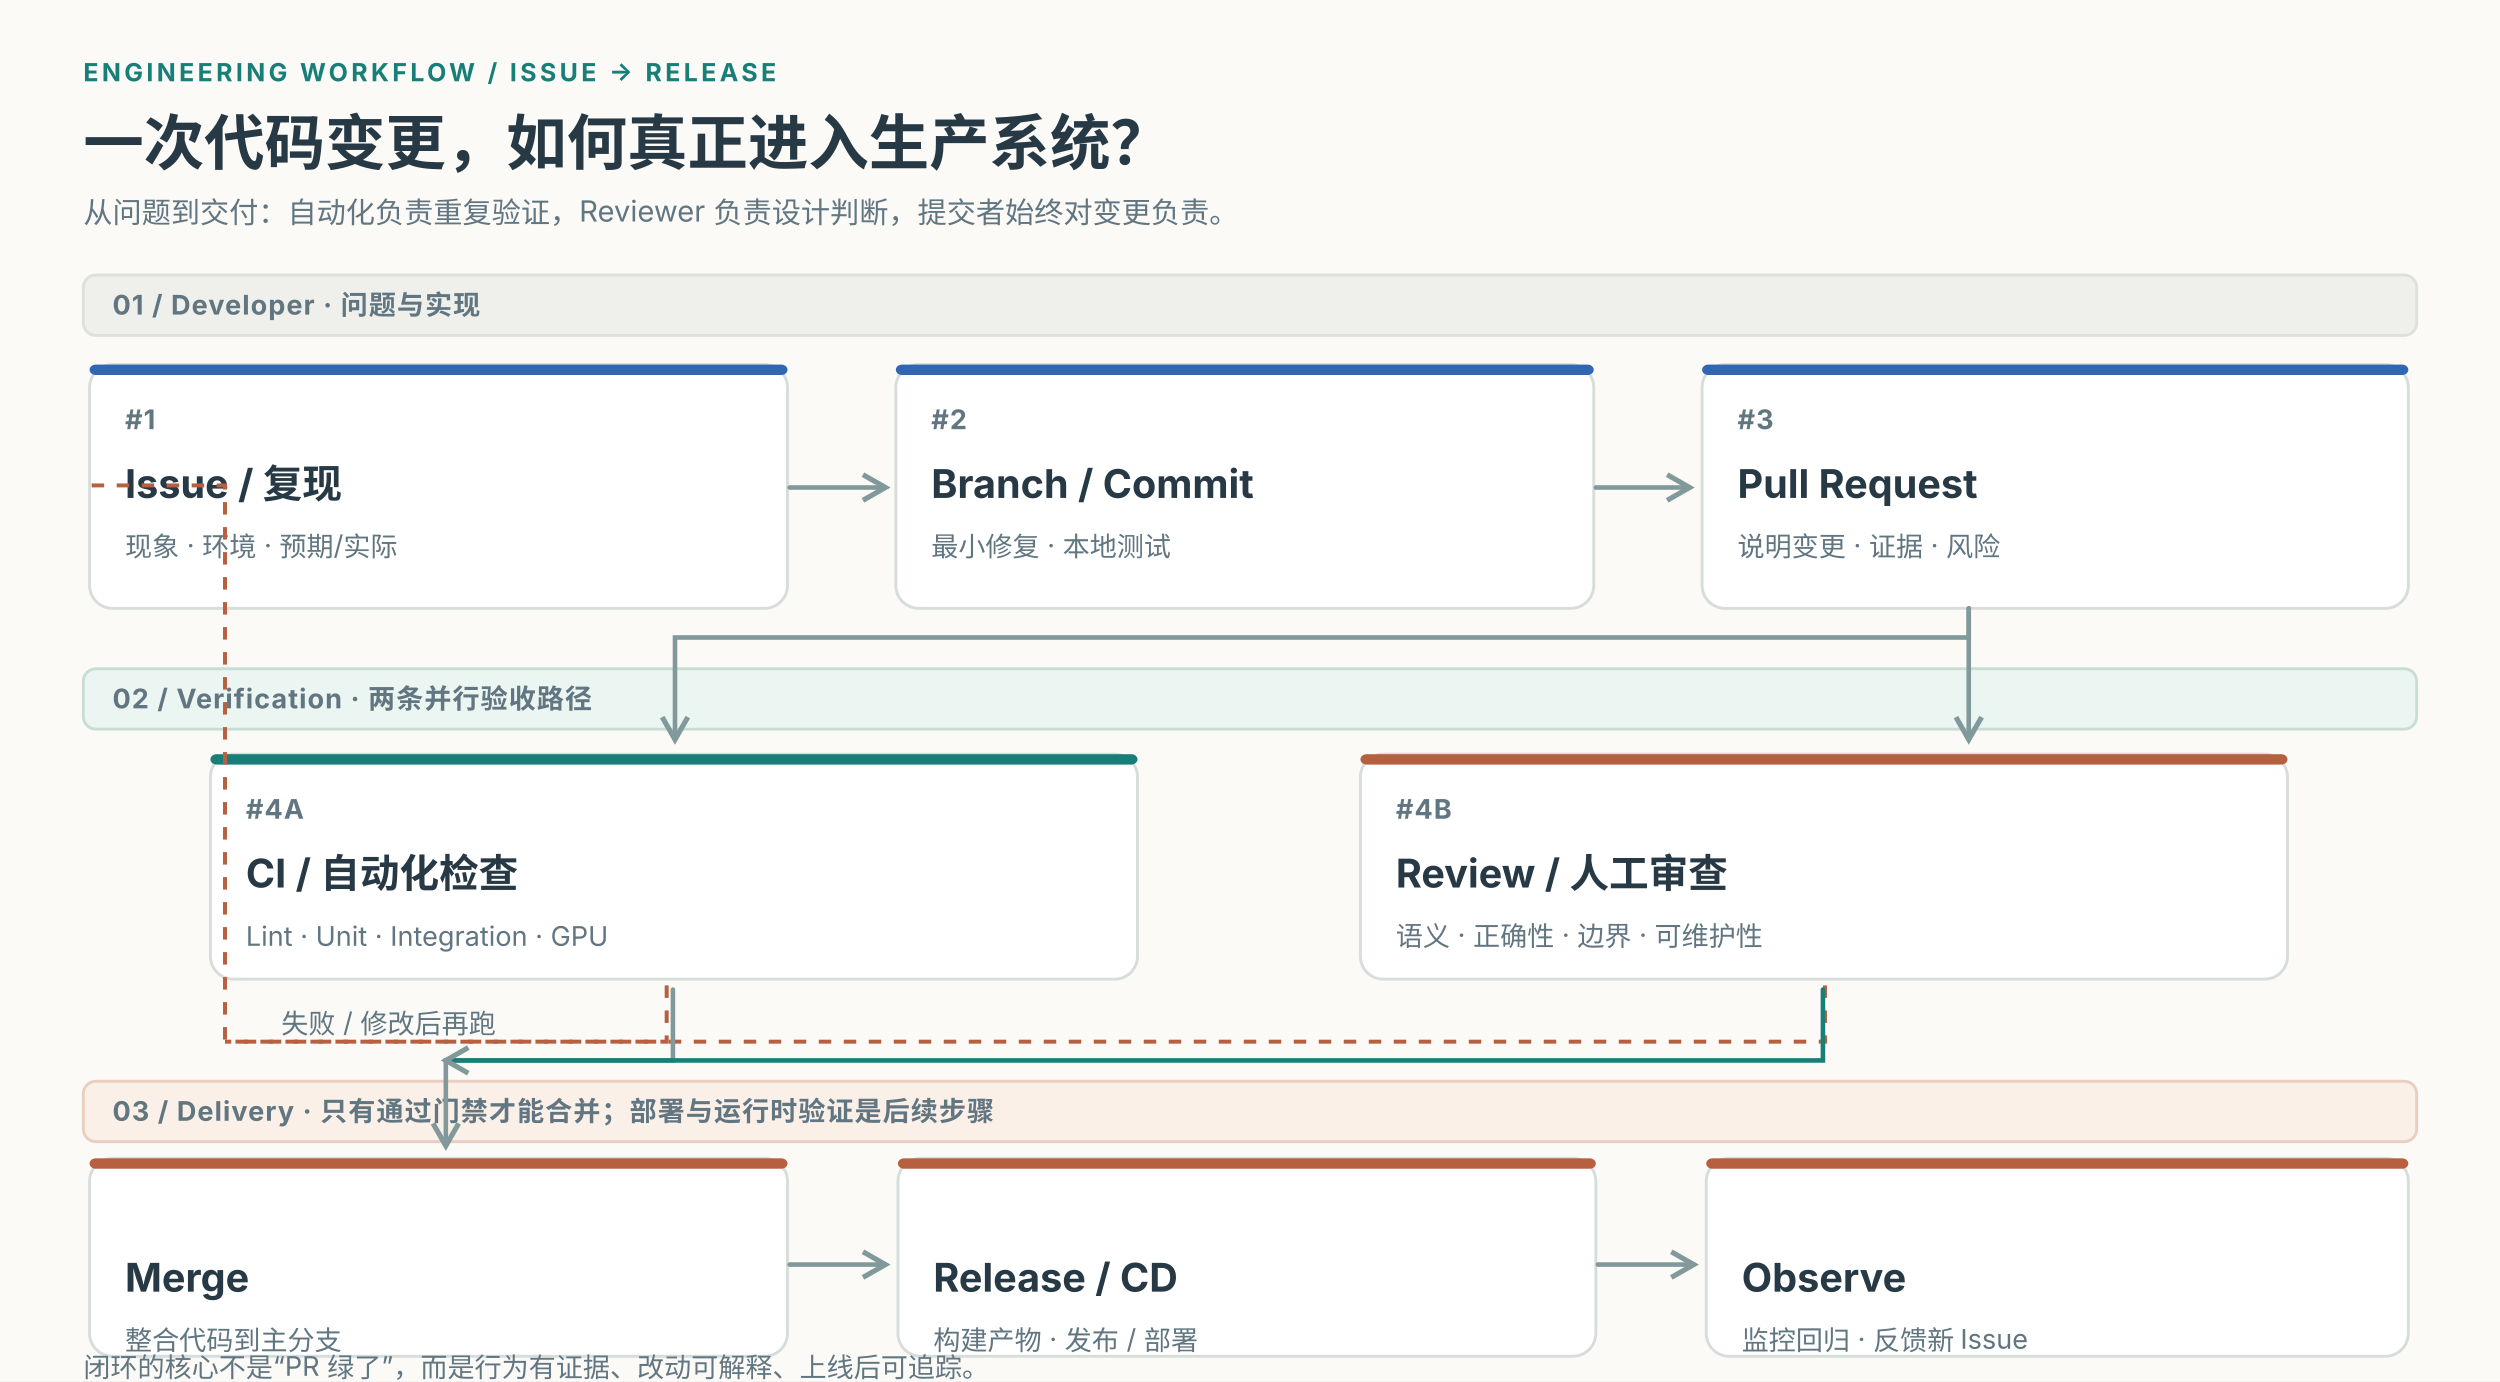
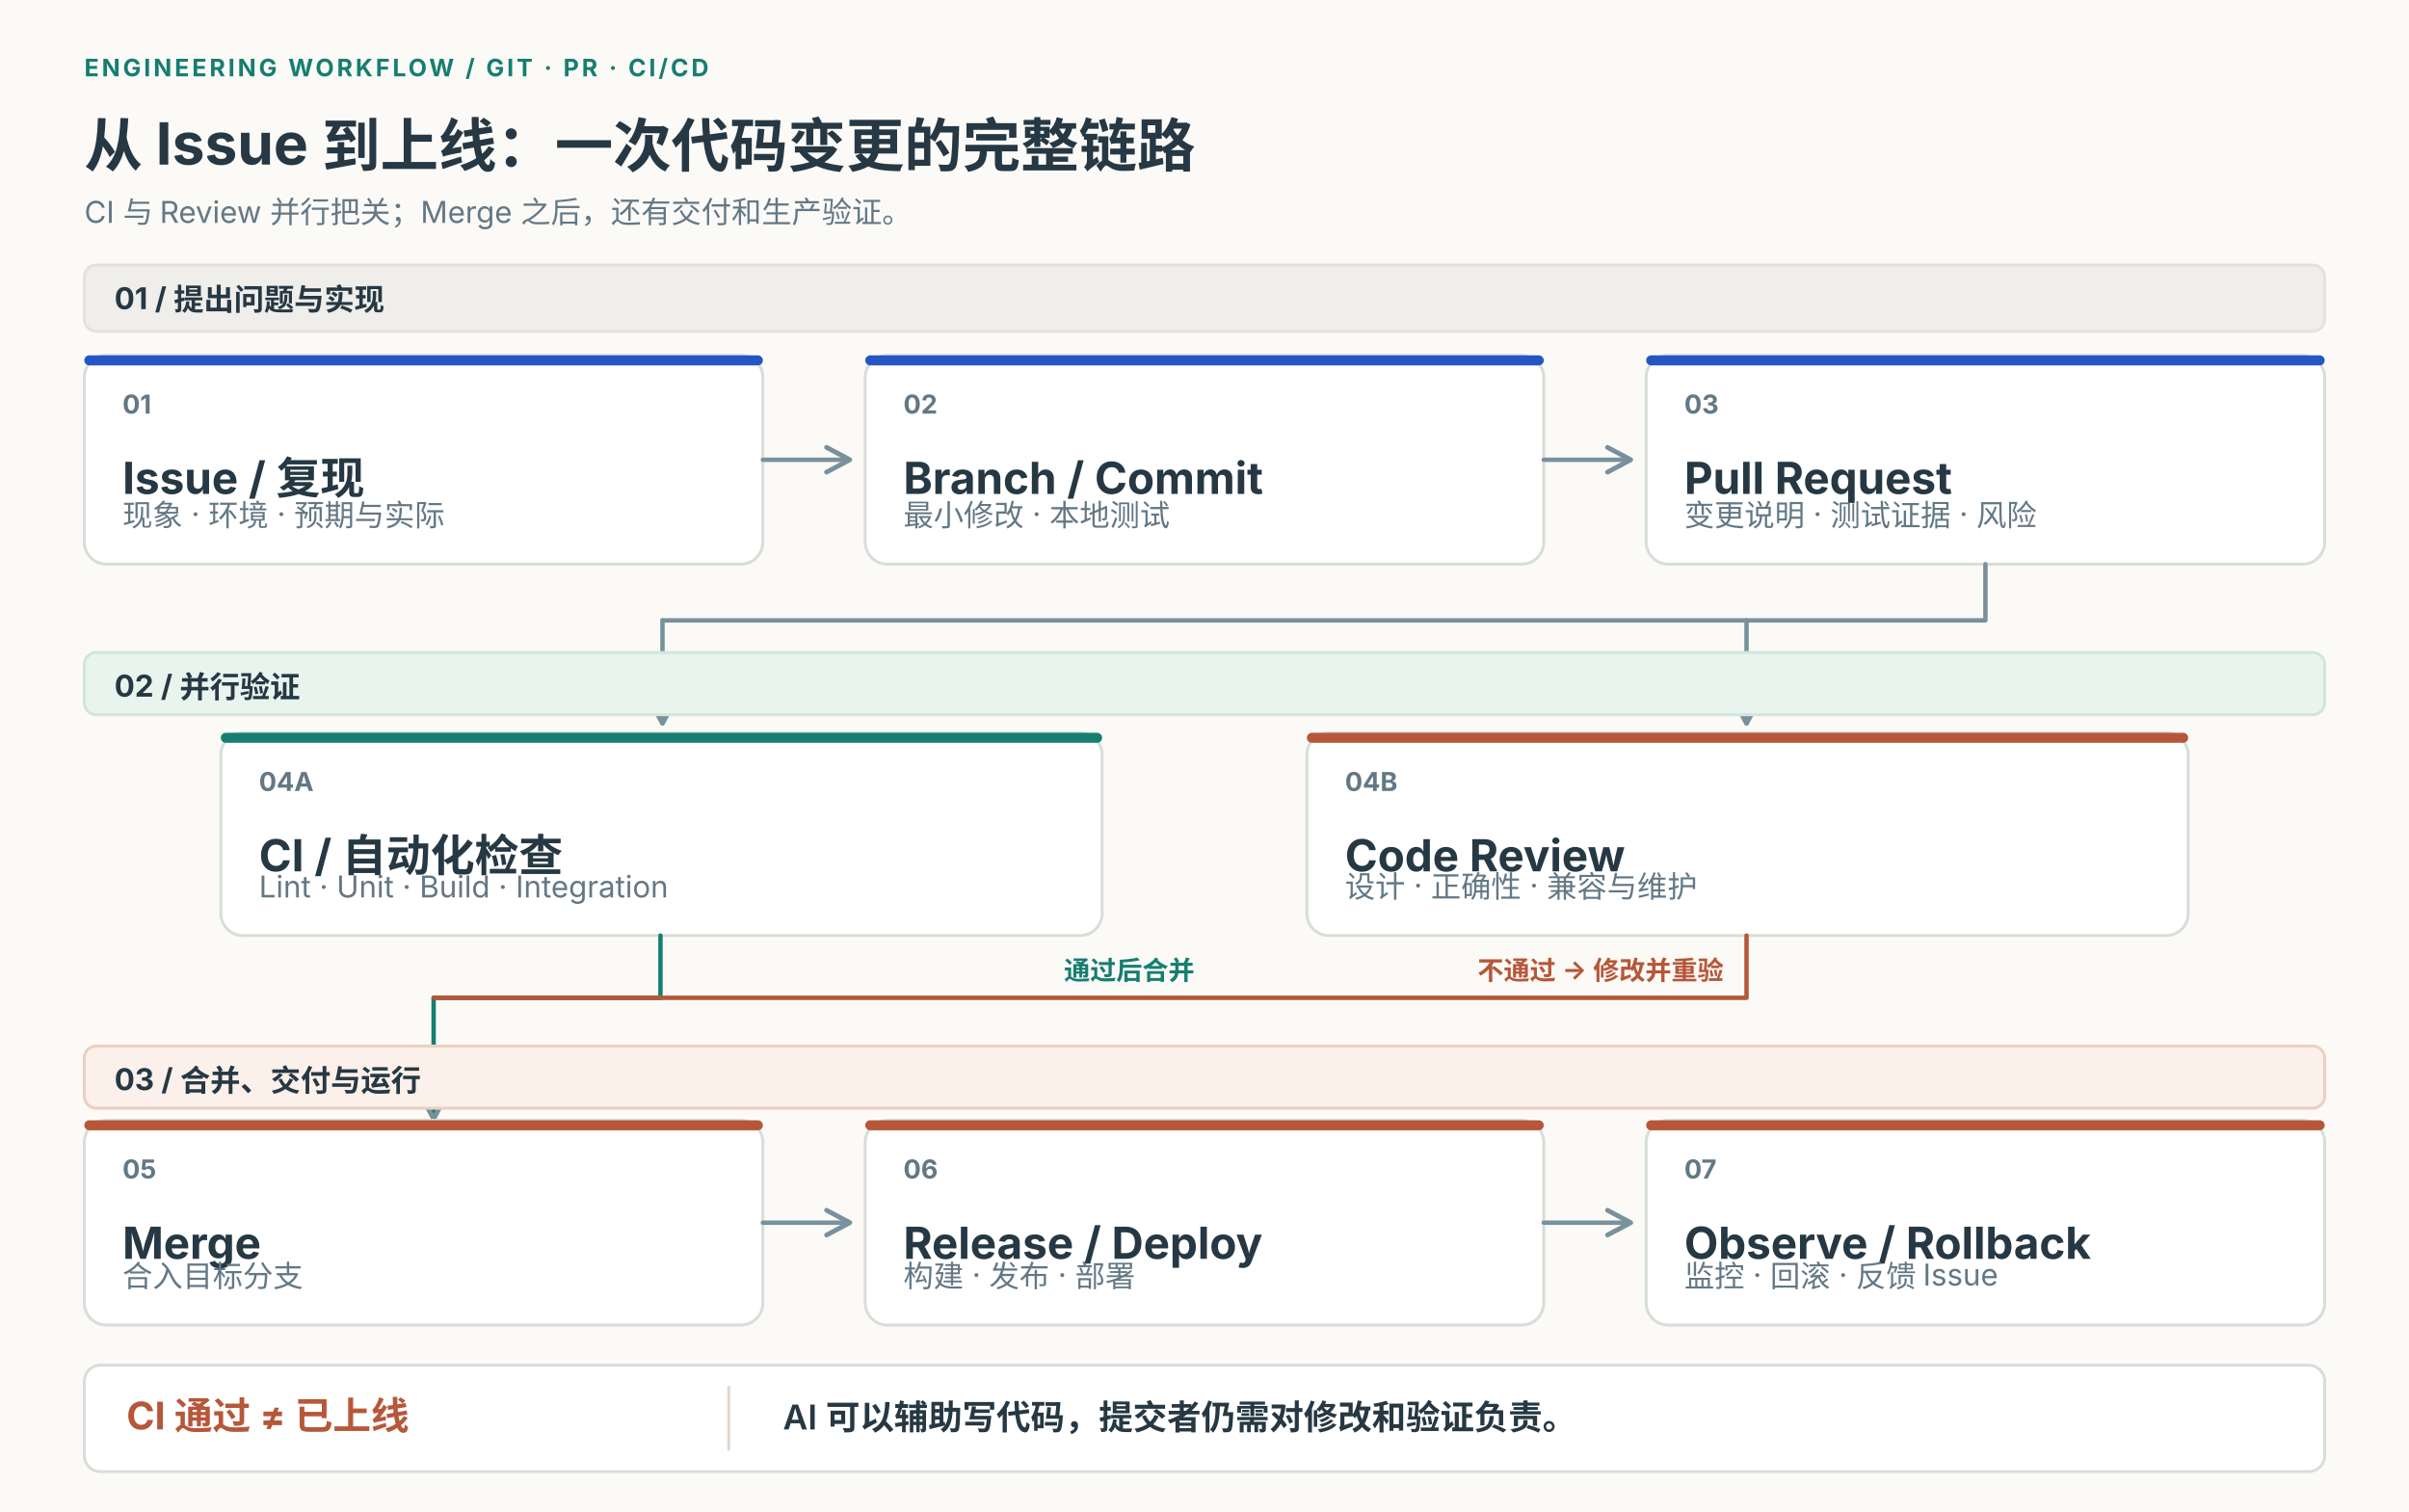
- <svg xmlns="http://www.w3.org/2000/svg" width="1200" height="663" viewBox="0 0 1200 663" role="img" aria-labelledby="svgTitle svgDesc">
+ <svg xmlns="http://www.w3.org/2000/svg" width="1200" height="753" viewBox="0 0 1200 753" role="img" aria-labelledby="diagramTitle diagramDesc">
  <defs>
    <style>
text{font-family:Inter,"PingFang SC","Microsoft YaHei","Noto Sans CJK SC",Arial,sans-serif}
- .kicker{font-size:12px;font-weight:750;letter-spacing:1.6px;fill:#177F77}
- .title{font-size:29px;font-weight:750;fill:#273944}
- .subtitle{font-size:14px;fill:#617681}
- .lane{font-size:13px;font-weight:700;letter-spacing:.5px;fill:#617681}
- .heading{font-size:19px;font-weight:740;fill:#273944}
- .body{font-size:16px;fill:#273944}
- .small{font-size:13px;fill:#617681}
- .tag{font-size:13px;font-weight:700;fill:#177F77}
- .warn{font-size:15px;font-weight:700;fill:#B76040}
- .metric{font-size:25px;font-weight:750;fill:#273944}
+ .kicker{fill:#167E71;font-size:12px;font-weight:750;letter-spacing:1.4px}
+ .title{fill:#263843;font-size:29px;font-weight:740}
+ .subtitle{fill:#637885;font-size:15px}
+ .lane{fill:#263843;font-size:15px;font-weight:740}
+ .step{fill:#637885;font-size:13px;font-weight:690}
+ .cardTitle{fill:#263843;font-size:22px;font-weight:740}
+ .caption{fill:#637885;font-size:15px}
+ .tiny{font-size:13px;font-weight:660}
+ .takeaway{font-size:19px;font-weight:740}
+ .footer{fill:#263843;font-size:17px;font-weight:560}
</style>
-     <marker id="arr" viewBox="0 0 10 10" refX="8" refY="5" markerWidth="7" markerHeight="7" orient="auto">
-       <path d="M1 1 L8 5 L1 9" fill="none" stroke="#82999C" stroke-width="1.6" />
+     <marker id="arr" viewBox="0 0 10 10" refX="8.3" refY="5" markerWidth="7" markerHeight="7" orient="auto">
+       <path d="M1 1 L8.5 5 L1 9" fill="none" stroke="#79919C" stroke-width="1.55" stroke-linecap="round" stroke-linejoin="round" />
    </marker>
  </defs>
-   <rect width="1200" height="663" fill="#FBFAF7" />
-   <text x="40" y="39" class="kicker">ENGINEERING WORKFLOW  /  ISSUE → RELEASE</text>
-   <text x="40" y="79" class="title">一次代码变更，如何真正进入生产系统？</text>
-   <text x="40" y="107" class="subtitle">从问题到交付：自动化负责重复验证，Reviewer 负责设计判断，提交者始终对变更负责。</text>
-   <rect x="40" y="132" width="1120" height="29" rx="6" fill="#EFF0EC" stroke="#DCE1DC" stroke-width="1.4" />
-   <text x="54" y="151" class="lane">01  /  Developer · 问题与实现</text>
-   <rect x="43" y="175" width="335" height="117" rx="11" fill="#FFFFFF" stroke="#D7DDDA" stroke-width="1.4" />
-   <rect x="43" y="175" width="335" height="5" rx="3" fill="#3066B2" />
-   <text x="60" y="206" class="lane">#1</text>
-   <text x="60" y="239" class="heading">Issue / 复现</text>
-   <text x="60" y="267" class="small">现象 · 环境 · 预期/实际</text>
-   <rect x="430" y="175" width="335" height="117" rx="11" fill="#FFFFFF" stroke="#D7DDDA" stroke-width="1.4" />
-   <rect x="430" y="175" width="335" height="5" rx="3" fill="#3066B2" />
-   <text x="447" y="206" class="lane">#2</text>
-   <text x="447" y="239" class="heading">Branch / Commit</text>
-   <text x="447" y="267" class="small">最小修复 · 本地测试</text>
-   <rect x="817" y="175" width="339" height="117" rx="11" fill="#FFFFFF" stroke="#D7DDDA" stroke-width="1.4" />
-   <rect x="817" y="175" width="339" height="5" rx="3" fill="#3066B2" />
-   <text x="834" y="206" class="lane">#3</text>
-   <text x="834" y="239" class="heading">Pull Request</text>
-   <text x="834" y="267" class="small">说明变更 · 证据 · 风险</text>
-   <path d="M 379 234 H 425" fill="none" stroke="#82999C" stroke-width="2.2" marker-end="url(#arr)" stroke-linecap="round" />
-   <path d="M 766 234 H 811" fill="none" stroke="#82999C" stroke-width="2.2" marker-end="url(#arr)" stroke-linecap="round" />
-   <rect x="40" y="321" width="1120" height="29" rx="6" fill="#EBF5F1" stroke="#C9DDD5" stroke-width="1.4" />
-   <text x="54" y="340" class="lane">02  /  Verification · 两条并行验收路径</text>
-   <rect x="101" y="362" width="445" height="108" rx="11" fill="#FFFFFF" stroke="#D7DDDA" stroke-width="1.4" />
-   <rect x="101" y="362" width="445" height="5" rx="3" fill="#177F77" />
-   <text x="118" y="393" class="lane">#4A</text>
-   <text x="118" y="426" class="heading">CI / 自动化检查</text>
-   <text x="118" y="454" class="small">Lint · Unit · Integration · GPU</text>
-   <rect x="653" y="362" width="445" height="108" rx="11" fill="#FFFFFF" stroke="#D7DDDA" stroke-width="1.4" />
-   <rect x="653" y="362" width="445" height="5" rx="3" fill="#B76040" />
-   <text x="670" y="393" class="lane">#4B</text>
-   <text x="670" y="426" class="heading">Review / 人工审查</text>
-   <text x="670" y="454" class="small">语义 · 正确性 · 边界 · 可维护性</text>
-   <path d="M 945 292 V 306 H 324 V 355" fill="none" stroke="#82999C" stroke-width="2.2" marker-end="url(#arr)" stroke-linecap="round" />
-   <path d="M 945 292 V 355" fill="none" stroke="#82999C" stroke-width="2.2" marker-end="url(#arr)" stroke-linecap="round" />
-   <path d="M 320 473 V 500 H 108 V 233 H 43" stroke="#B76040" stroke-width="1.9" fill="none" stroke-dasharray="6 6" />
-   <text x="135" y="496" class="small">失败 / 修改后再跑</text>
-   <path d="M 876 473 V 500 H 108" stroke="#B76040" stroke-width="1.9" fill="none" stroke-dasharray="6 6" />
-   <rect x="40" y="519" width="1120" height="29" rx="6" fill="#FBF0E8" stroke="#E9CEC1" stroke-width="1.4" />
-   <text x="54" y="538" class="lane">03  /  Delivery · 只有通过门禁才能合并；部署与运行时验证是后续步骤</text>
-   <rect x="43" y="556" width="335" height="95" rx="11" fill="#FFFFFF" stroke="#D7DDDA" stroke-width="1.4" />
-   <rect x="43" y="556" width="335" height="5" rx="3" fill="#B76040" />
-   <text x="60" y="587" class="lane" />
-   <text x="60" y="620" class="heading">Merge</text>
-   <text x="60" y="648" class="small">整合代码到主分支</text>
-   <rect x="431" y="556" width="335" height="95" rx="11" fill="#FFFFFF" stroke="#D7DDDA" stroke-width="1.4" />
-   <rect x="431" y="556" width="335" height="5" rx="3" fill="#B76040" />
-   <text x="448" y="587" class="lane" />
-   <text x="448" y="620" class="heading">Release / CD</text>
-   <text x="448" y="648" class="small">构建产物 · 发布 / 部署</text>
-   <rect x="819" y="556" width="337" height="95" rx="11" fill="#FFFFFF" stroke="#D7DDDA" stroke-width="1.4" />
-   <rect x="819" y="556" width="337" height="5" rx="3" fill="#B76040" />
-   <text x="836" y="587" class="lane" />
-   <text x="836" y="620" class="heading">Observe</text>
-   <text x="836" y="648" class="small">监控回归 · 反馈新 Issue</text>
-   <path d="M 323 475 V 509 H 214 V 550" fill="none" stroke="#82999C" stroke-width="2.2" marker-end="url(#arr)" stroke-linecap="round" />
-   <path d="M 875 475 V 509 H 214" fill="none" stroke="#177F77" stroke-width="2.2" marker-end="url(#arr)" stroke-linecap="round" />
-   <path d="M 379 607 H 425" fill="none" stroke="#82999C" stroke-width="2.2" marker-end="url(#arr)" stroke-linecap="round" />
-   <path d="M 767 607 H 813" fill="none" stroke="#82999C" stroke-width="2.2" marker-end="url(#arr)" stroke-linecap="round" />
-   <text x="40" y="661" class="small">闭环的核心不是“PR 绿了”，而是行为有证据、改动可解释、上线后可追踪。</text>
+   <rect width="1200" height="753" fill="#FBFAF7" />
+   <text x="42" y="38" class="kicker">ENGINEERING WORKFLOW / GIT · PR · CI/CD</text>
+   <text x="42" y="83" class="title">从 Issue 到上线：一次代码变更的完整链路</text>
+   <text x="42" y="111" class="subtitle">CI 与 Review 并行把关；Merge 之后，还有交付和生产验证。</text>
+   <rect x="42" y="132" width="1116" height="33" rx="6" fill="#EFEEEA" stroke="#E5E2DB" stroke-width="1.45" />
+   <text x="57" y="154" class="lane">01  /  提出问题与实现</text>
+   <rect x="42" y="177" width="338" height="104" rx="11" fill="#FFFFFF" stroke="#D6DEDA" stroke-width="1.45" />
+   <rect x="42" y="177" width="338" height="5" rx="2.5" fill="#2457C5" />
+   <text x="61" y="206" class="step">01</text>
+   <text x="61" y="246" class="cardTitle">Issue / 复现</text>
+   <text x="61" y="262" class="caption">现象 · 环境 · 预期与实际</text>
+   <rect x="431" y="177" width="338" height="104" rx="11" fill="#FFFFFF" stroke="#D6DEDA" stroke-width="1.45" />
+   <rect x="431" y="177" width="338" height="5" rx="2.5" fill="#2457C5" />
+   <text x="450" y="206" class="step">02</text>
+   <text x="450" y="246" class="cardTitle">Branch / Commit</text>
+   <text x="450" y="262" class="caption">最小修改 · 本地测试</text>
+   <rect x="820" y="177" width="338" height="104" rx="11" fill="#FFFFFF" stroke="#D6DEDA" stroke-width="1.45" />
+   <rect x="820" y="177" width="338" height="5" rx="2.5" fill="#2457C5" />
+   <text x="839" y="206" class="step">03</text>
+   <text x="839" y="246" class="cardTitle">Pull Request</text>
+   <text x="839" y="262" class="caption">变更说明 · 测试证据 · 风险</text>
+   <path d="M380 229 H423" fill="none" stroke="#79919C" stroke-width="2.2" stroke-linecap="round" stroke-linejoin="round" marker-end="url(#arr)" />
+   <path d="M769 229 H812" fill="none" stroke="#79919C" stroke-width="2.2" stroke-linecap="round" stroke-linejoin="round" marker-end="url(#arr)" />
+   <path d="M989 281 V309 H330" fill="none" stroke="#79919C" stroke-width="2.2" stroke-linecap="round" stroke-linejoin="round" />
+   <path d="M330 309 V360" fill="none" stroke="#79919C" stroke-width="2.2" stroke-linecap="round" stroke-linejoin="round" marker-end="url(#arr)" />
+   <path d="M870 309 V360" fill="none" stroke="#79919C" stroke-width="2.2" stroke-linecap="round" stroke-linejoin="round" marker-end="url(#arr)" />
+   <rect x="42" y="325" width="1116" height="31" rx="6" fill="#E9F4EF" stroke="#D2E5DC" stroke-width="1.45" />
+   <text x="57" y="347" class="lane">02  /  并行验证</text>
+   <rect x="110" y="365" width="439" height="101" rx="11" fill="#FFFFFF" stroke="#D6DEDA" stroke-width="1.45" />
+   <rect x="110" y="365" width="439" height="5" rx="2.5" fill="#167E71" />
+   <text x="129" y="394" class="step">04A</text>
+   <text x="129" y="434" class="cardTitle">CI / 自动化检查</text>
+   <text x="129" y="447" class="caption">Lint · Unit · Build · Integration</text>
+   <rect x="651" y="365" width="439" height="101" rx="11" fill="#FFFFFF" stroke="#D6DEDA" stroke-width="1.45" />
+   <rect x="651" y="365" width="439" height="5" rx="2.5" fill="#B65739" />
+   <text x="670" y="394" class="step">04B</text>
+   <text x="670" y="434" class="cardTitle">Code Review</text>
+   <text x="670" y="447" class="caption">设计 · 正确性 · 兼容与维护</text>
+   <path d="M329 466 V497 H216 V557" fill="none" stroke="#167E71" stroke-width="2.2" stroke-linecap="round" stroke-linejoin="round" marker-end="url(#arr)" />
+   <path d="M870 466 V497 H216" fill="none" stroke="#B65739" stroke-width="2.2" stroke-linecap="round" stroke-linejoin="round" />
+   <text x="530" y="488" class="tiny" fill="#167E71">通过后合并</text>
+   <text x="736" y="488" class="tiny" fill="#B65739">不通过 → 修改并重验</text>
+   <rect x="42" y="521" width="1116" height="31" rx="6" fill="#FBF0EA" stroke="#EBCFC2" stroke-width="1.45" />
+   <text x="57" y="543" class="lane">03  /  合并、交付与运行</text>
+   <rect x="42" y="558" width="338" height="102" rx="11" fill="#FFFFFF" stroke="#D6DEDA" stroke-width="1.45" />
+   <rect x="42" y="558" width="338" height="5" rx="2.5" fill="#B65739" />
+   <text x="61" y="587" class="step">05</text>
+   <text x="61" y="627" class="cardTitle">Merge</text>
+   <text x="61" y="641" class="caption">合入目标分支</text>
+   <rect x="431" y="558" width="338" height="102" rx="11" fill="#FFFFFF" stroke="#D6DEDA" stroke-width="1.45" />
+   <rect x="431" y="558" width="338" height="5" rx="2.5" fill="#B65739" />
+   <text x="450" y="587" class="step">06</text>
+   <text x="450" y="627" class="cardTitle">Release / Deploy</text>
+   <text x="450" y="641" class="caption">构建 · 发布 · 部署</text>
+   <rect x="820" y="558" width="338" height="102" rx="11" fill="#FFFFFF" stroke="#D6DEDA" stroke-width="1.45" />
+   <rect x="820" y="558" width="338" height="5" rx="2.5" fill="#B65739" />
+   <text x="839" y="587" class="step">07</text>
+   <text x="839" y="627" class="cardTitle">Observe / Rollback</text>
+   <text x="839" y="641" class="caption">监控 · 回滚 · 反馈 Issue</text>
+   <path d="M380 609 H423" fill="none" stroke="#79919C" stroke-width="2.2" stroke-linecap="round" stroke-linejoin="round" marker-end="url(#arr)" />
+   <path d="M769 609 H812" fill="none" stroke="#79919C" stroke-width="2.2" stroke-linecap="round" stroke-linejoin="round" marker-end="url(#arr)" />
+   <rect x="42" y="680" width="1116" height="53" rx="8" fill="#FFFFFF" stroke="#D6DEDA" stroke-width="1.45" />
+   <text x="63" y="712" class="takeaway" fill="#B65739">CI 通过 ≠ 已上线</text>
+   <path d="M363 691 V722" fill="none" stroke="#E2D6CF" stroke-width="1.5" stroke-linecap="round" stroke-linejoin="round" />
+   <text x="390" y="712" class="footer">AI 可以辅助写代码，提交者仍需对修改和验证负责。</text>
</svg>
